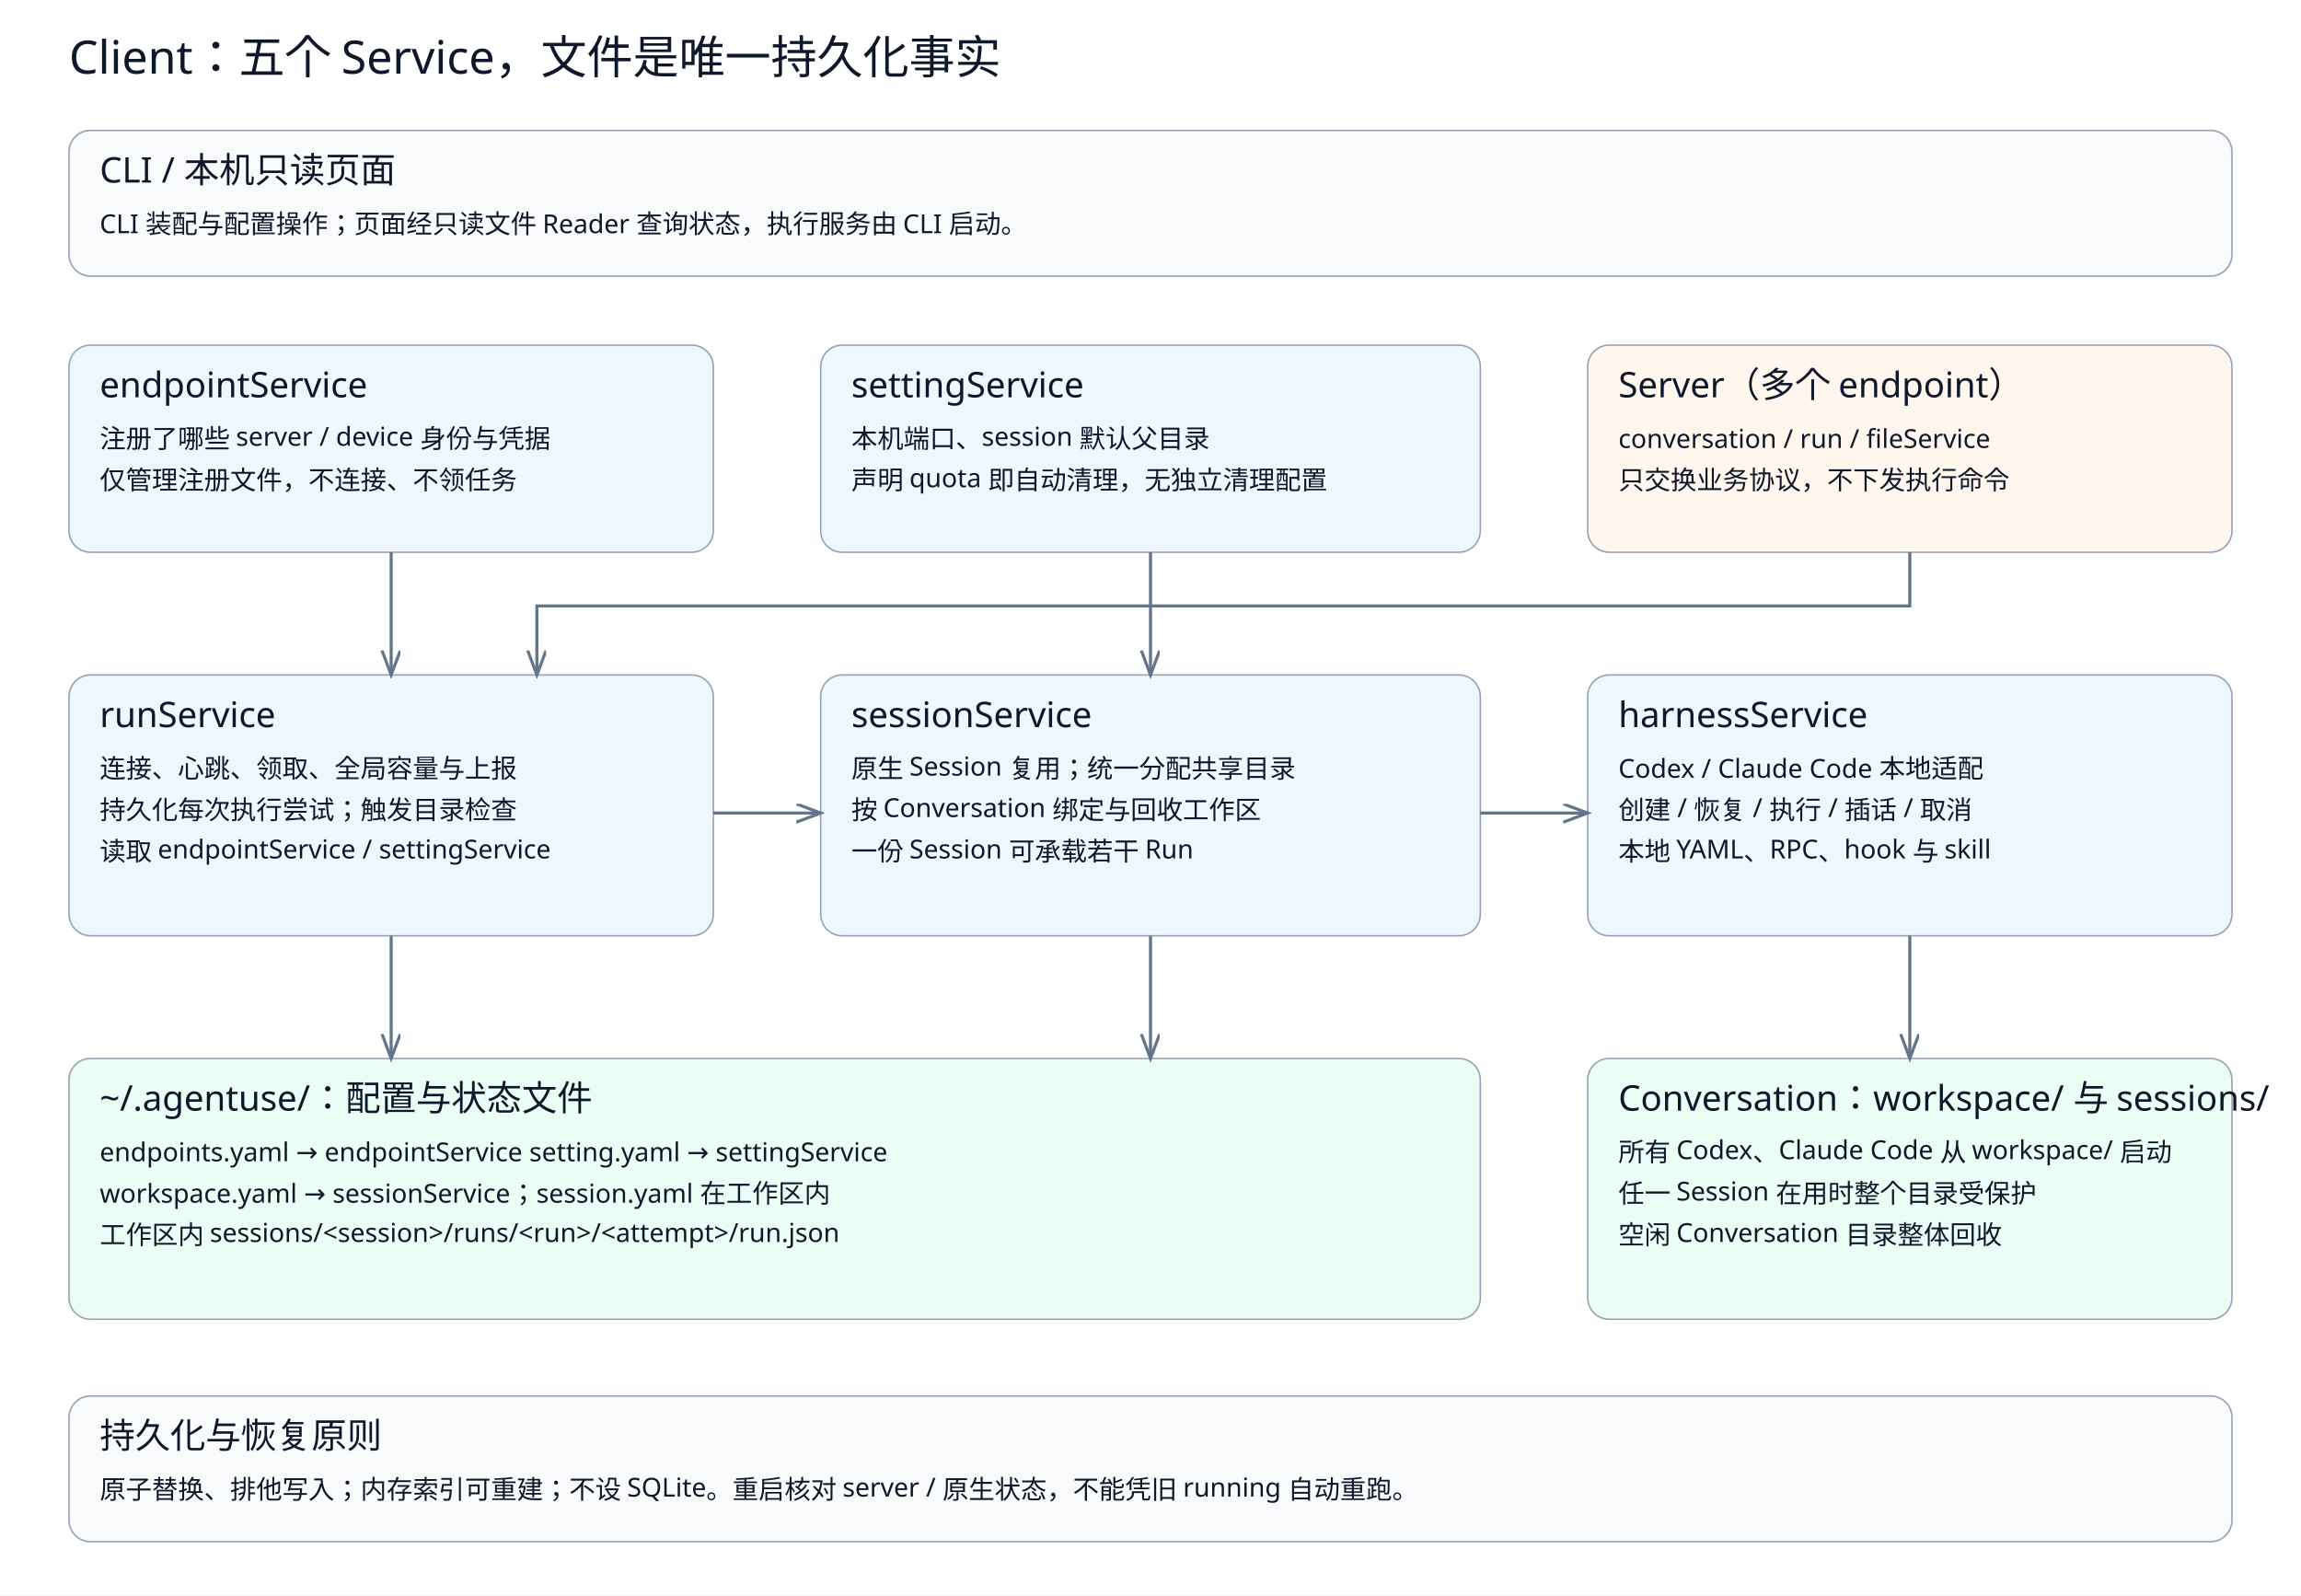
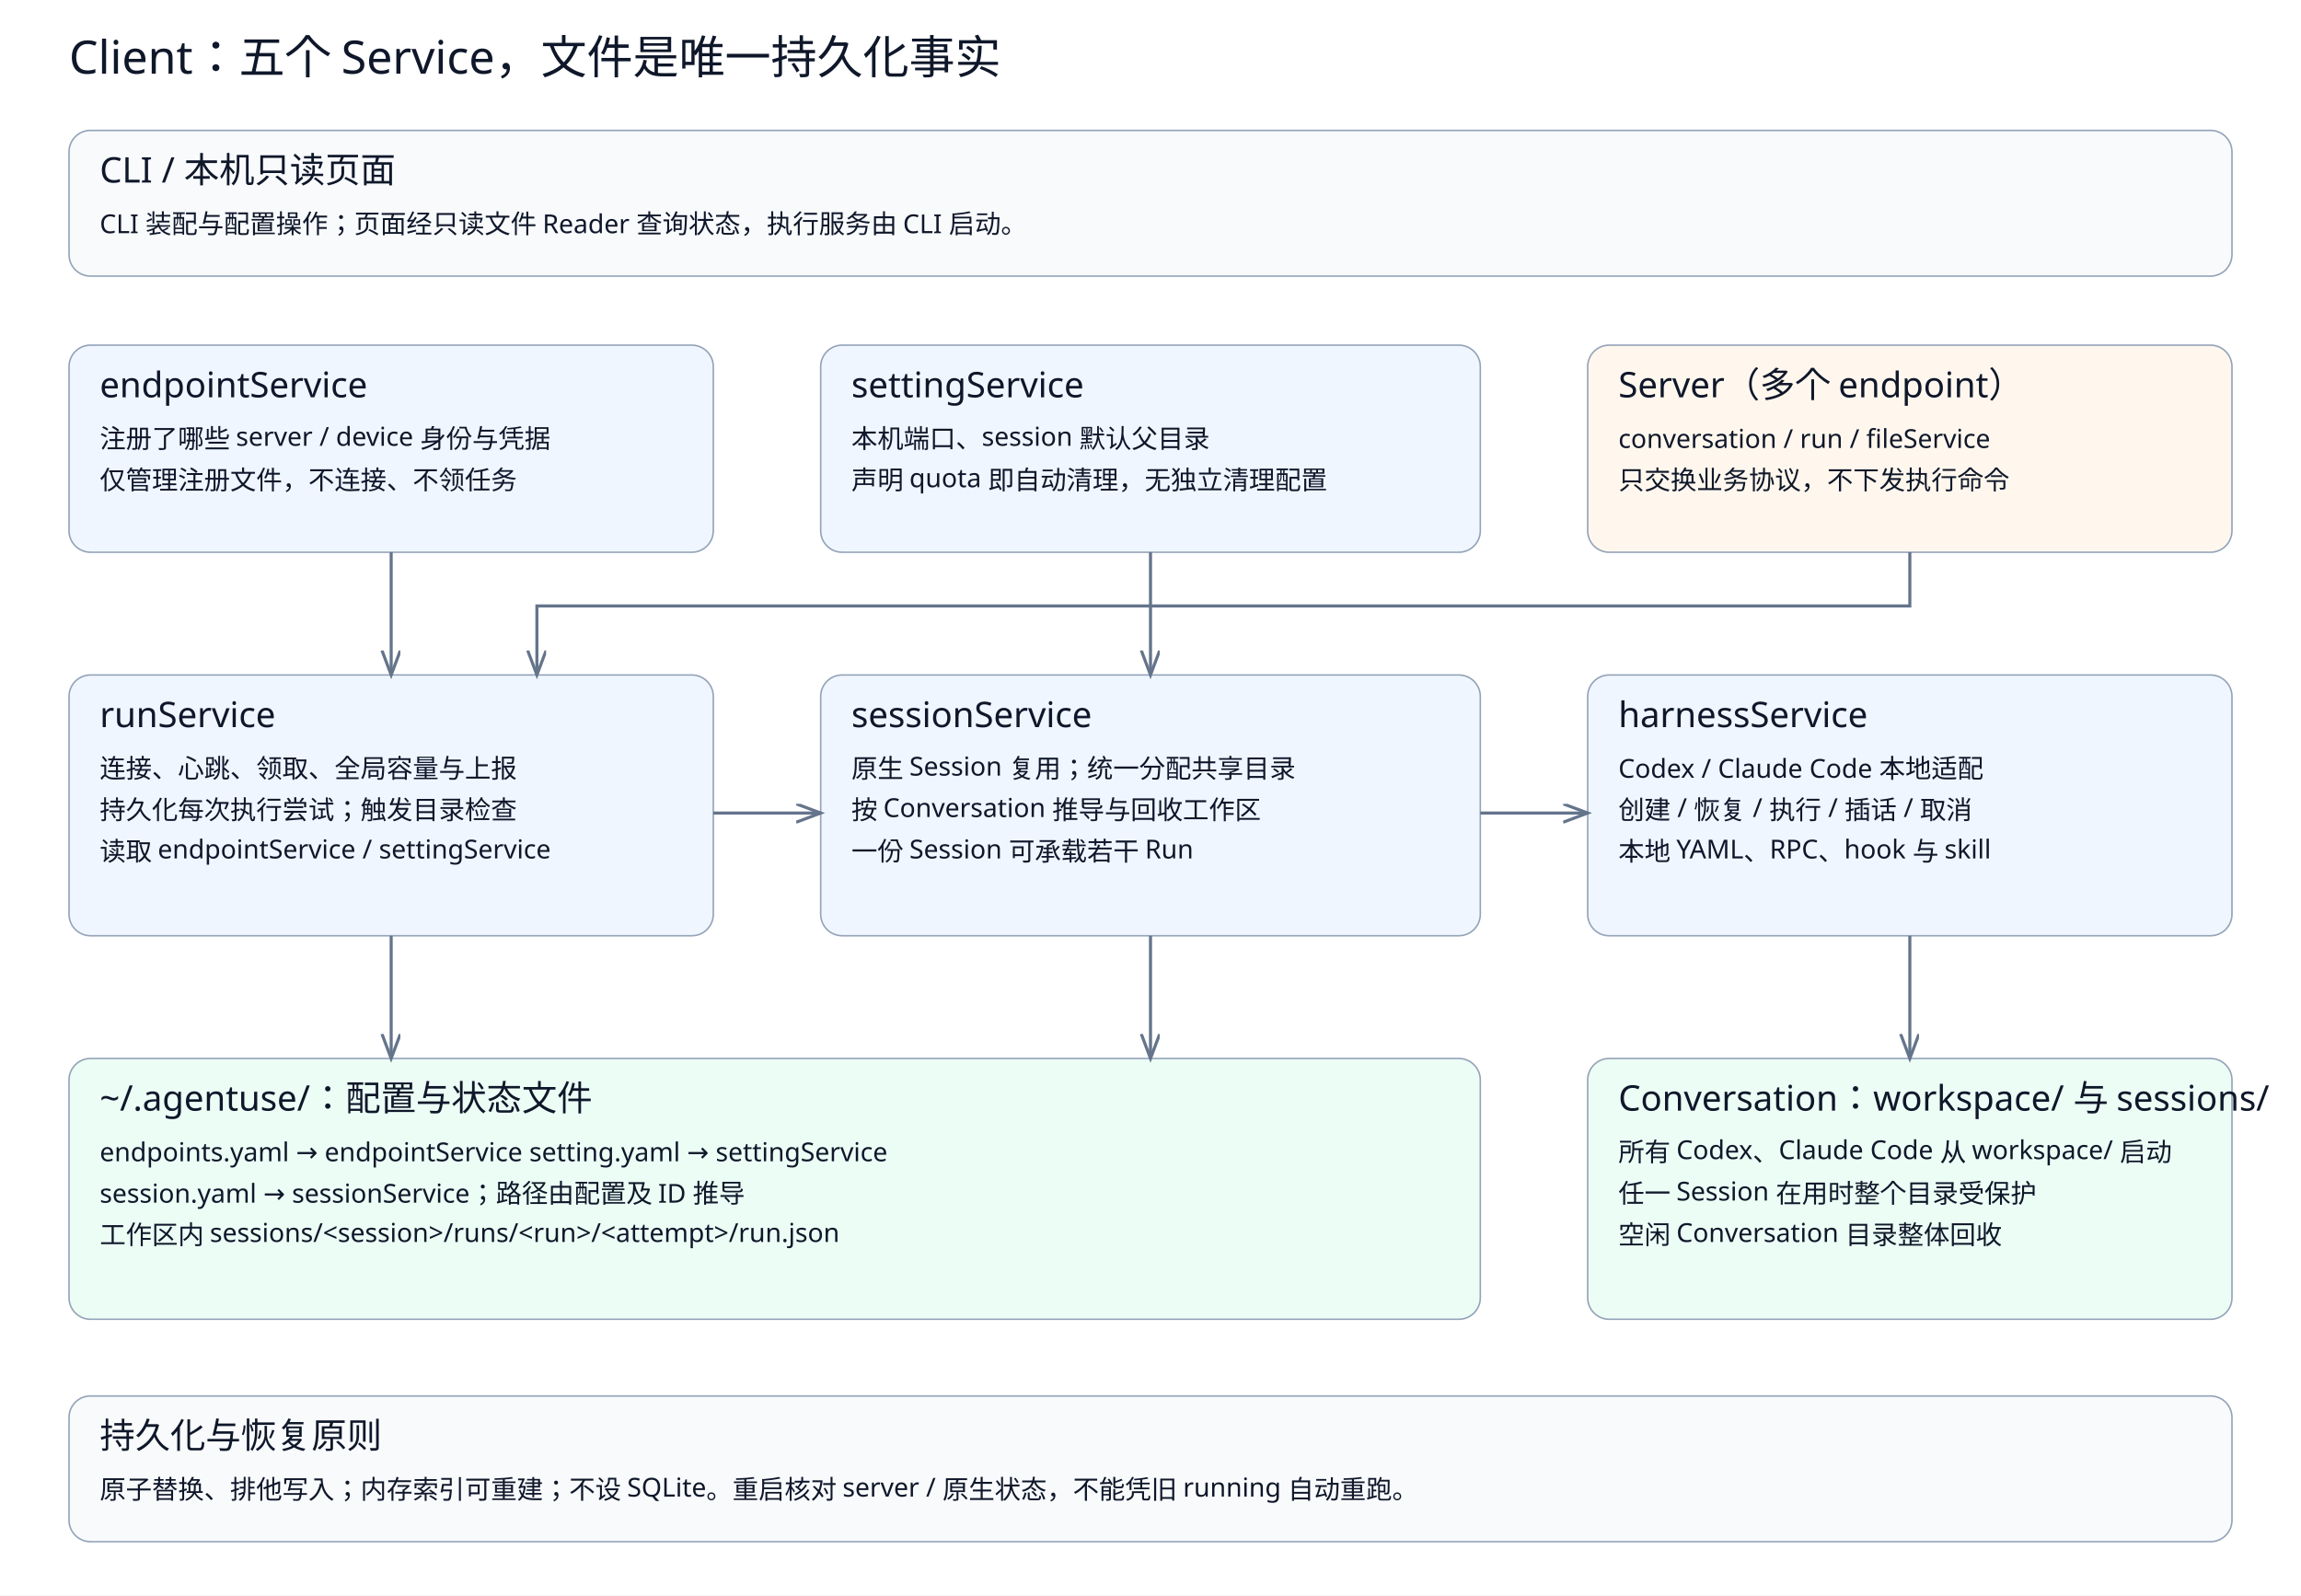
<svg xmlns="http://www.w3.org/2000/svg" width="1500" height="1040" viewBox="0 0 1500 1040">
  <defs>
    <marker id="arrow" markerWidth="10" markerHeight="10" refX="8" refY="3" orient="auto">
      <path d="M0,0 L8,3 L0,6" fill="none" stroke="#64748b" />
    </marker>
  </defs>
  <rect width="1500" height="1040" fill="#fff" />
  <g font-family="sans-serif" fill="#0f172a">
    <text x="45" y="48" font-size="30">Client：五个 Service，文件是唯一持久化事实</text>
    <rect x="45" y="85" width="1410" height="95" rx="14" fill="#f8fafc" stroke="#94a3b8" />
    <text x="65" y="119" font-size="23">CLI / 本机只读页面</text>
    <text x="65" y="152" font-size="17">CLI 装配与配置操作；页面经只读文件 Reader 查询状态，执行服务由 CLI 启动。</text>
    <rect x="45" y="225" width="420" height="135" rx="14" fill="#eff6ff" stroke="#94a3b8" />
    <text x="65" y="259" font-size="23">endpointService</text>
    <text x="65" y="292" font-size="17">注册了哪些 server / device 身份与凭据</text>
    <text x="65" y="319" font-size="17">仅管理注册文件，不连接、不领任务</text>
    <rect x="535" y="225" width="430" height="135" rx="14" fill="#eff6ff" stroke="#94a3b8" />
    <text x="555" y="259" font-size="23">settingService</text>
    <text x="555" y="292" font-size="17">本机端口、session 默认父目录</text>
    <text x="555" y="319" font-size="17">声明 quota 即自动清理，无独立清理配置</text>
    <rect x="1035" y="225" width="420" height="135" rx="14" fill="#fff7ed" stroke="#94a3b8" />
    <text x="1055" y="259" font-size="23">Server（多个 endpoint）</text>
    <text x="1055" y="292" font-size="17">conversation / run / fileService</text>
    <text x="1055" y="319" font-size="17">只交换业务协议，不下发执行命令</text>
    <rect x="45" y="440" width="420" height="170" rx="14" fill="#eff6ff" stroke="#94a3b8" />
    <text x="65" y="474" font-size="23">runService</text>
    <text x="65" y="507" font-size="17">连接、心跳、领取、全局容量与上报</text>
    <text x="65" y="534" font-size="17">持久化每次执行尝试；触发目录检查</text>
    <text x="65" y="561" font-size="17">读取 endpointService / settingService</text>
    <rect x="535" y="440" width="430" height="170" rx="14" fill="#eff6ff" stroke="#94a3b8" />
    <text x="555" y="474" font-size="23">sessionService</text>
    <text x="555" y="507" font-size="17">原生 Session 复用；统一分配共享目录</text>
-     <text x="555" y="534" font-size="17">按 Conversation 绑定与回收工作区</text>
+     <text x="555" y="534" font-size="17">按 Conversation 推导与回收工作区</text>
    <text x="555" y="561" font-size="17">一份 Session 可承载若干 Run</text>
    <rect x="1035" y="440" width="420" height="170" rx="14" fill="#eff6ff" stroke="#94a3b8" />
    <text x="1055" y="474" font-size="23">harnessService</text>
    <text x="1055" y="507" font-size="17">Codex / Claude Code 本地适配</text>
    <text x="1055" y="534" font-size="17">创建 / 恢复 / 执行 / 插话 / 取消</text>
    <text x="1055" y="561" font-size="17">本地 YAML、RPC、hook 与 skill</text>
    <path d="M255,360 L255,440" stroke="#64748b" stroke-width="2" marker-end="url(#arrow)" fill="none" />
    <path d="M750,360 L750,440" stroke="#64748b" stroke-width="2" marker-end="url(#arrow)" fill="none" />
    <path d="M1245,360 L1245,395 L350,395 L350,440" stroke="#64748b" stroke-width="2" marker-end="url(#arrow)" fill="none" />
    <path d="M465,530 L535,530" stroke="#64748b" stroke-width="2" marker-end="url(#arrow)" fill="none" />
    <path d="M965,530 L1035,530" stroke="#64748b" stroke-width="2" marker-end="url(#arrow)" fill="none" />
    <rect x="45" y="690" width="920" height="170" rx="14" fill="#ecfdf5" stroke="#94a3b8" />
    <text x="65" y="724" font-size="23">~/.agentuse/：配置与状态文件</text>
    <text x="65" y="757" font-size="17">endpoints.yaml → endpointService      setting.yaml → settingService</text>
-     <text x="65" y="784" font-size="17">workspace.yaml → sessionService；session.yaml 在工作区内</text>
+     <text x="65" y="784" font-size="17">session.yaml → sessionService；路径由配置及 ID 推导</text>
    <text x="65" y="811" font-size="17">工作区内 sessions/&lt;session&gt;/runs/&lt;run&gt;/&lt;attempt&gt;/run.json</text>
    <rect x="1035" y="690" width="420" height="170" rx="14" fill="#ecfdf5" stroke="#94a3b8" />
    <text x="1055" y="724" font-size="23">Conversation：workspace/ 与 sessions/</text>
    <text x="1055" y="757" font-size="17">所有 Codex、Claude Code 从 workspace/ 启动</text>
    <text x="1055" y="784" font-size="17">任一 Session 在用时整个目录受保护</text>
    <text x="1055" y="811" font-size="17">空闲 Conversation 目录整体回收</text>
    <path d="M255,610 L255,690" stroke="#64748b" stroke-width="2" marker-end="url(#arrow)" fill="none" />
    <path d="M750,610 L750,690" stroke="#64748b" stroke-width="2" marker-end="url(#arrow)" fill="none" />
    <path d="M1245,610 L1245,690" stroke="#64748b" stroke-width="2" marker-end="url(#arrow)" fill="none" />
    <rect x="45" y="910" width="1410" height="95" rx="14" fill="#f8fafc" stroke="#94a3b8" />
    <text x="65" y="944" font-size="23">持久化与恢复原则</text>
    <text x="65" y="977" font-size="17">原子替换、排他写入；内存索引可重建；不设 SQLite。重启核对 server / 原生状态，不能凭旧 running 自动重跑。</text>
  </g>
</svg>
